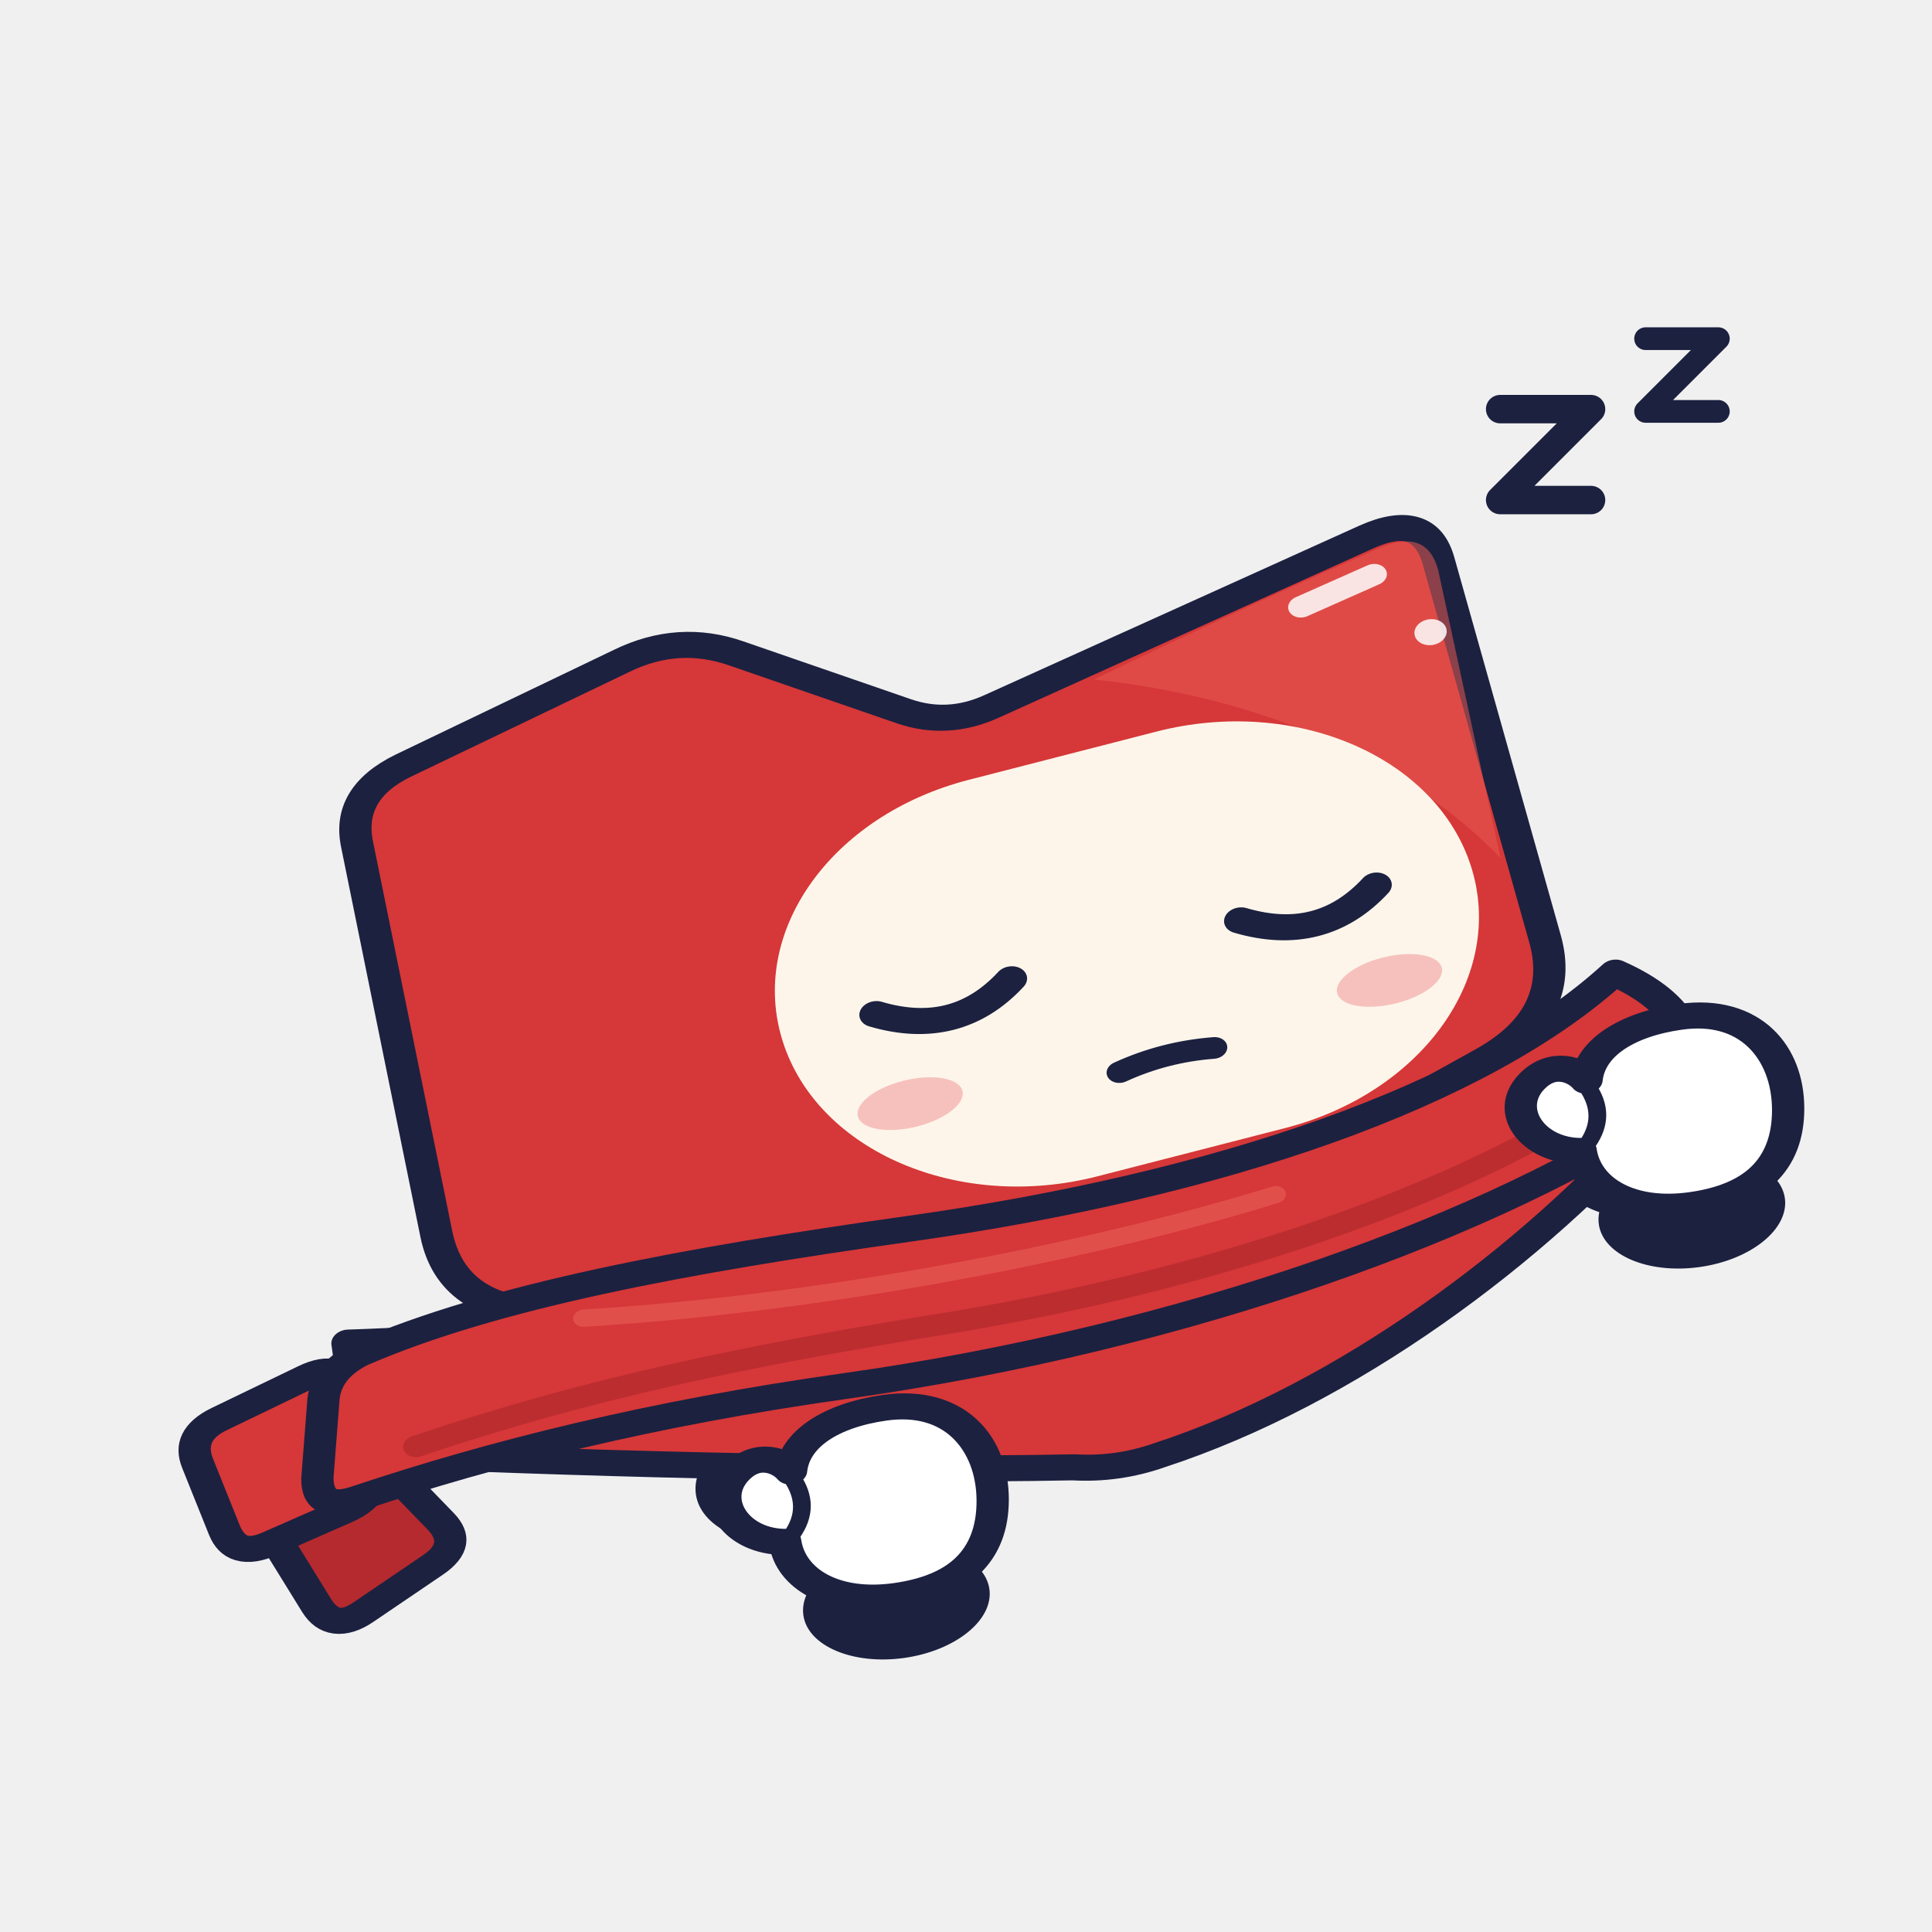
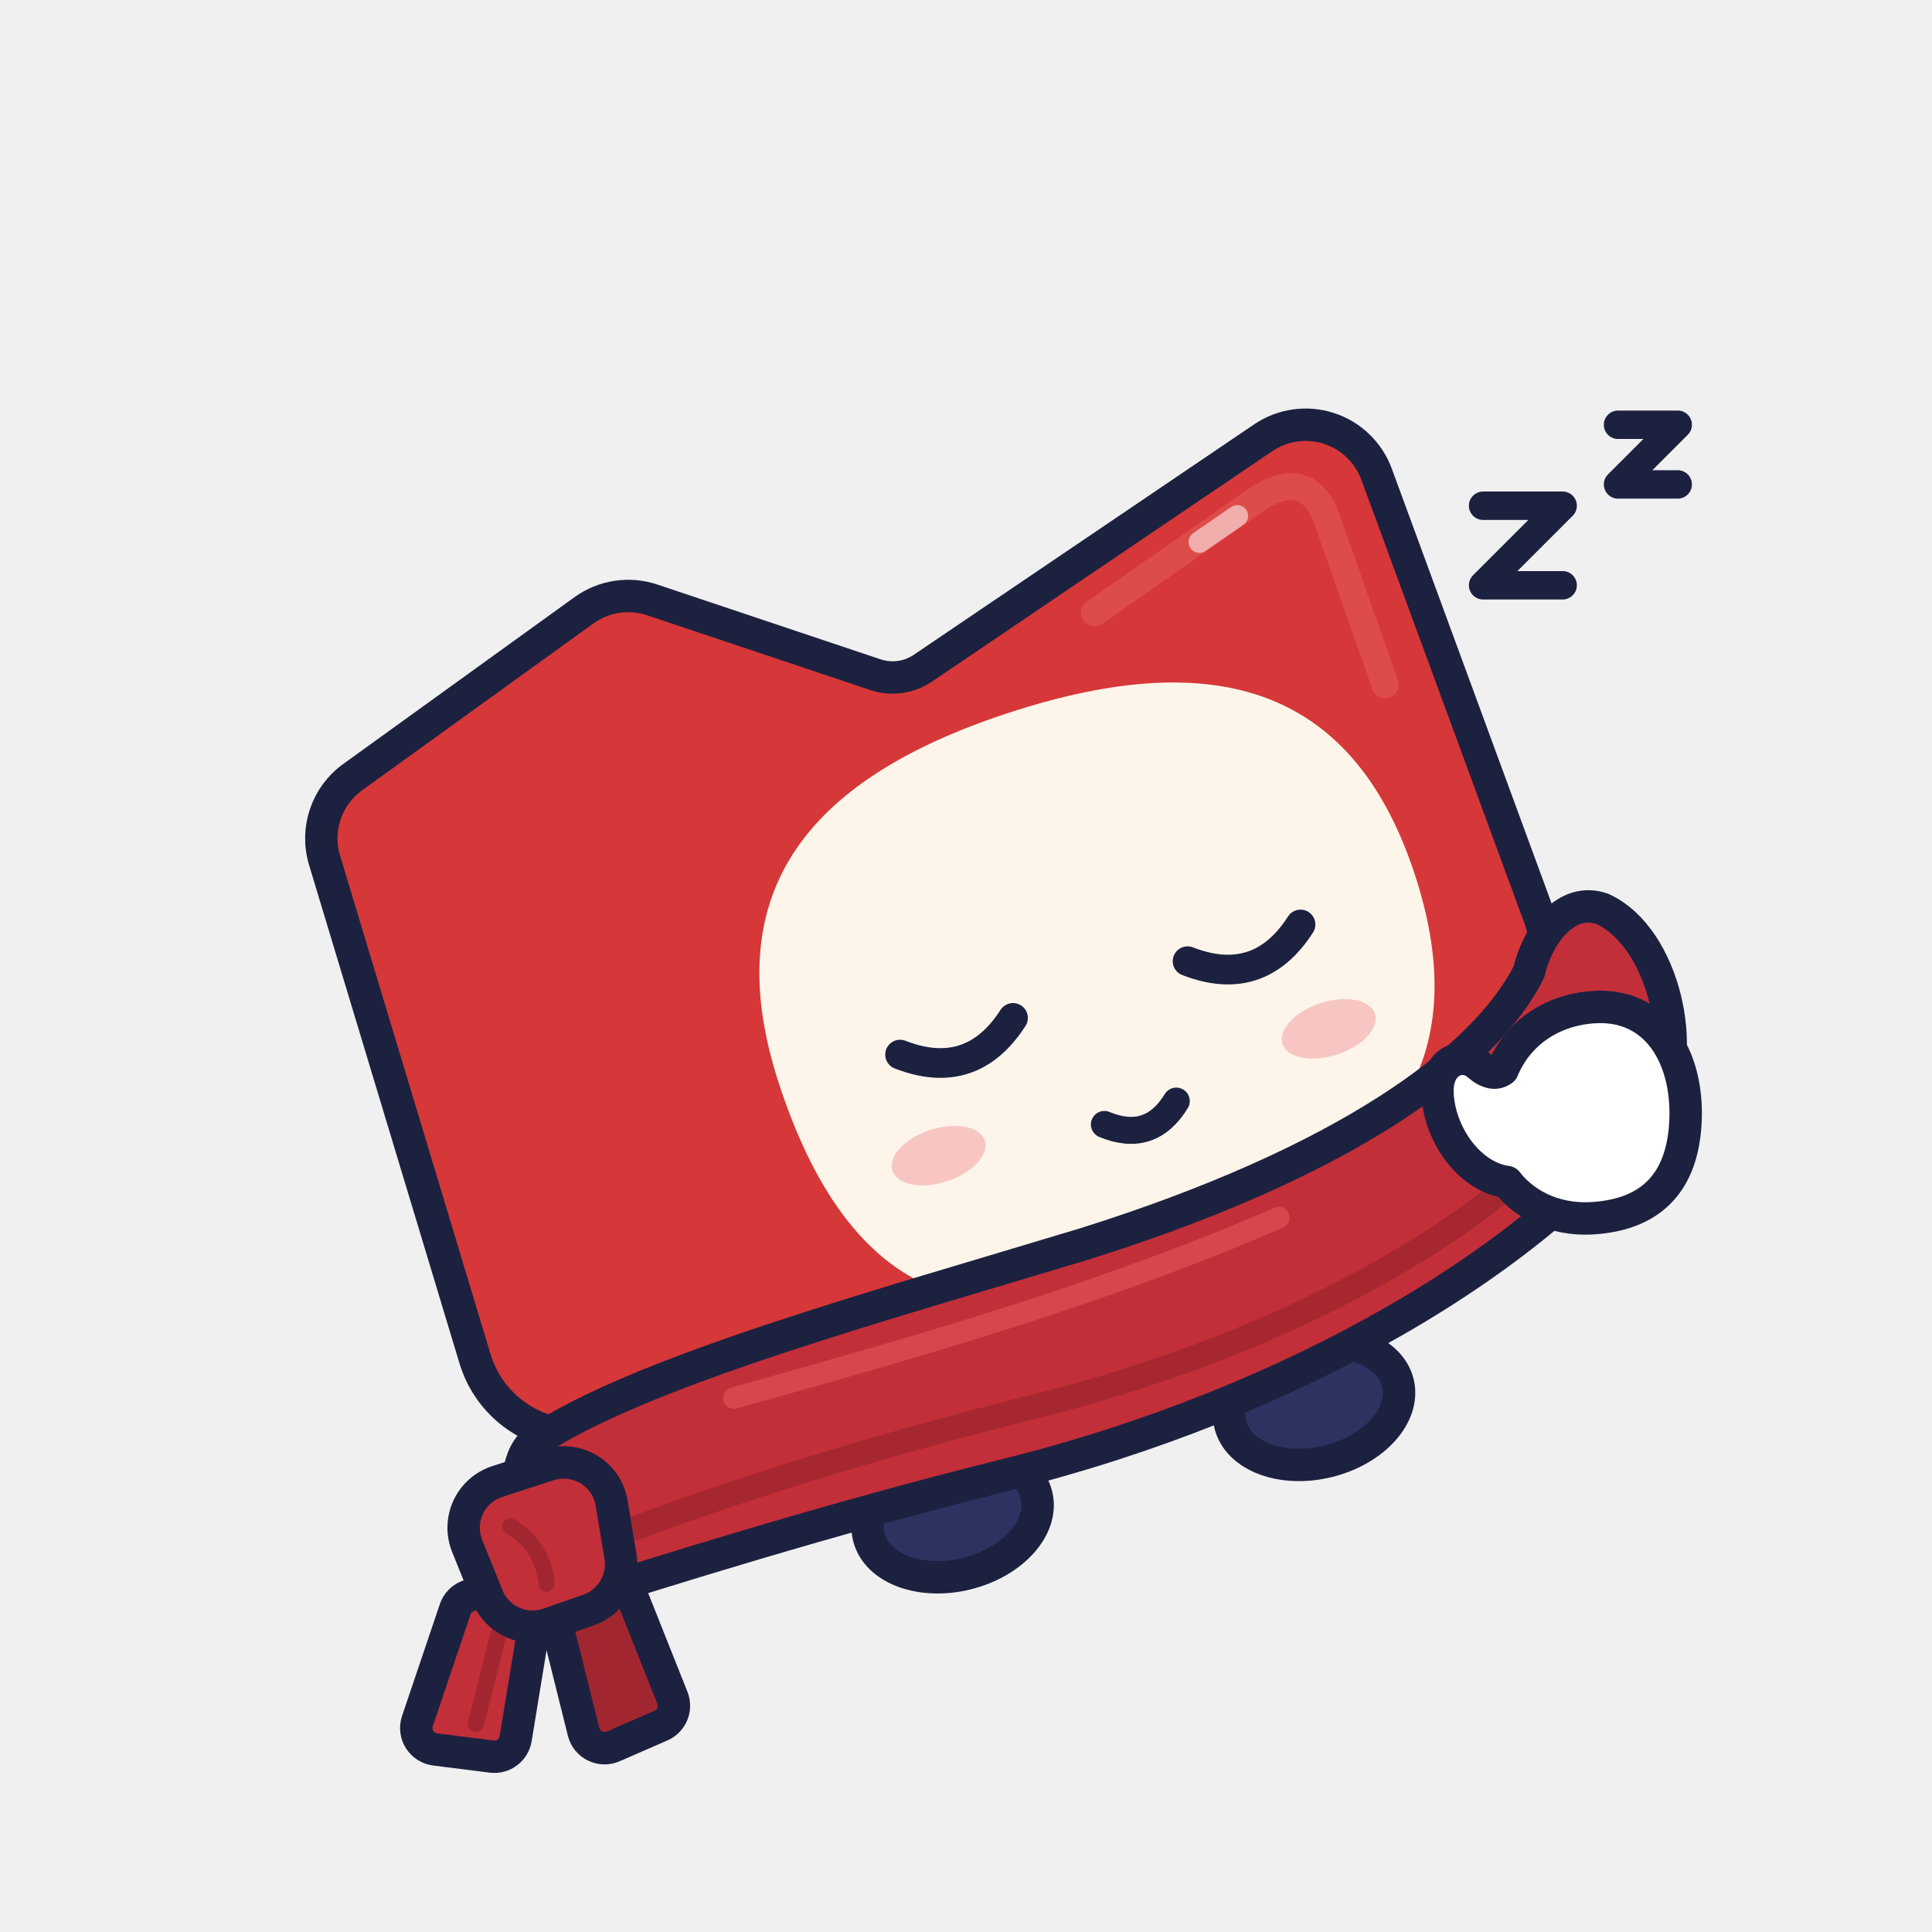
<svg xmlns="http://www.w3.org/2000/svg" viewBox="0 0 340 340" width="340" height="340">
-   <g transform="translate(170.0,178.0) rotate(-8) scale(0.95,0.76) translate(-108,-104)">
-     <ellipse cx="66" cy="206" rx="20" ry="15" fill="#1c2140" />
-     <ellipse cx="228" cy="156" rx="17" ry="17" fill="#1c2140" />
-     <path d="M-14,160 C60,170 150,158 228,132 Q234,140 232,150 C206,178 168,204 132,212 Q124,214 116,212 C76,206 20,194 -14,186 Z" fill="#d63738" stroke="#1c2140" stroke-width="6" stroke-linejoin="round" stroke-linecap="round" />
-     <path d="M-18.1,189.4 L-27.9,194.6 Q-34,198 -31.6,204.6 L-26.4,219.4 Q-24,226 -18.0,222.3 L-4.0,213.7 Q2,210 -1.5,204.0 L-8.5,192.0 Q-12,186 -18.1,189.4 Z" fill="#b52a2e" stroke="#1c2140" stroke-width="6" stroke-linejoin="round" stroke-linecap="round" />
-     <path d="M-22.5,166.6 L-39.5,173.4 Q-46,176 -44.6,182.9 L-41.4,199.1 Q-40,206 -33.4,203.6 L-18.6,198.4 Q-12,196 -12.9,189.1 L-15.1,170.9 Q-16,164 -22.5,166.6 Z" fill="#d63738" stroke="#1c2140" stroke-width="6" stroke-linejoin="round" stroke-linecap="round" />
-     <path d="M11.1,29.5 L53.9,12.5 Q65,8 75.1,14.5 L104.4,33.2 Q112,38 120.5,34.9 L193.7,8.1 Q205,4 206.3,15.9 L216.1,106.1 Q218,124 201.8,131.8 L131.6,165.6 Q110,176 86.4,171.5 L23.7,159.4 Q6,156 5.1,138.0 L0.6,46.0 Q0,34 11.1,29.5 Z" fill="#d63738" stroke="#1c2140" stroke-width="6" stroke-linejoin="round" stroke-linecap="round" />
-     <path d="M140,32 Q170,20 196,11 Q205,8 206,18 L210,86 C196,62 172,42 140,32 Z" fill="#e65a52" opacity=".55" />
-     <path d="M180,22 L194,17" stroke="#ffffff" stroke-width="5" stroke-linecap="round" opacity=".85" />
-     <circle cx="203" cy="32" r="3" fill="#ffffff" opacity=".85" />
-     <g transform="rotate(-8,139,96)">
-       <rect x="73" y="48" width="132" height="96" rx="48" fill="#fdf5ea" />
-       <ellipse cx="92" cy="117" rx="10" ry="5.5" fill="#e8606a" opacity=".35" />
-       <ellipse cx="184" cy="117" rx="10" ry="5.5" fill="#e8606a" opacity=".35" />
-       <path d="M91,95 Q104,105 117,95" fill="none" stroke="#1c2140" stroke-width="6" stroke-linejoin="round" stroke-linecap="round" />
-       <path d="M161,95 Q174,105 187,95" fill="none" stroke="#1c2140" stroke-width="6" stroke-linejoin="round" stroke-linecap="round" />
-       <path d="M131,122 Q140,120 149,122" fill="none" stroke="#1c2140" stroke-width="5" stroke-linejoin="round" stroke-linecap="round" />
+   <g transform="translate(170.0,182.0) rotate(-14) scale(0.95) translate(-108,-104)">
+     <ellipse cx="84" cy="190" rx="16" ry="11" fill="#2c3360" stroke="#1c2140" stroke-width="6.00" stroke-linejoin="round" stroke-linecap="round" />
+     <ellipse cx="154" cy="186" rx="16" ry="11" fill="#2c3360" stroke="#1c2140" stroke-width="6.00" stroke-linejoin="round" stroke-linecap="round" />
+     <path d="M11.4,185.5 L18.0,184.6 A4.0,4.0 0 0 1 22.5,188.0 L25.5,210.2 A4.0,4.0 0 0 1 22.2,214.6 L12.7,216.2 A4.0,4.0 0 0 1 8.0,212.3 L8.0,189.5 A4.0,4.0 0 0 1 11.4,185.5 Z" fill="#a2262f" stroke="#1c2140" stroke-width="6.00" stroke-linejoin="round" stroke-linecap="round" />
+     <path d="M-5.1,182.8 L1.6,184.8 A4.0,4.0 0 0 1 4.2,190.2 L-4.5,210.4 A4.0,4.0 0 0 1 -9.6,212.6 L-19.4,208.8 A4.0,4.0 0 0 1 -21.4,202.9 L-9.6,184.5 A4.0,4.0 0 0 1 -5.1,182.8 Z" fill="#c22f39" stroke="#1c2140" stroke-width="6.00" stroke-linejoin="round" stroke-linecap="round" />
+     <path d="M-3,191 L-11,206" fill="none" stroke="#a2262f" stroke-width="3" stroke-linecap="round" />
+     <path d="M9.3,30.3 L58.3,10.7 A14.0,14.0 0 0 1 71.1,11.9 L107.8,35.3 A10.0,10.0 0 0 0 116.6,36.3 L188.2,10.1 A14.0,14.0 0 0 1 206.9,21.8 L216.3,108.6 A22.0,22.0 0 0 1 204.0,130.7 L117.7,172.3 A26.0,26.0 0 0 1 101.6,174.4 L21.4,159.0 A20.0,20.0 0 0 1 5.2,140.3 L0.5,44.0 A14.0,14.0 0 0 1 9.3,30.3 Z" fill="#d63738" />
+     <path d="M150,34 L184,21 Q195,17 196,28 L199,60" fill="none" stroke="#e8665d" stroke-width="5" stroke-linecap="round" stroke-linejoin="round" opacity=".45" />
+     <path d="M172,26 L180,23" stroke="#ffffff" stroke-width="4" stroke-linecap="round" opacity=".55" />
+     <path d="M9.3,30.3 L58.3,10.7 A14.0,14.0 0 0 1 71.1,11.9 L107.8,35.3 A10.0,10.0 0 0 0 116.6,36.3 L188.2,10.1 A14.0,14.0 0 0 1 206.9,21.8 L216.3,108.6 A22.0,22.0 0 0 1 204.0,130.7 L117.7,172.3 A26.0,26.0 0 0 1 101.6,174.4 L21.4,159.0 A20.0,20.0 0 0 1 5.2,140.3 L0.5,44.0 A14.0,14.0 0 0 1 9.3,30.3 Z" fill="none" stroke="#1c2140" stroke-width="6.00" stroke-linejoin="round" stroke-linecap="round" />
+     <g transform="rotate(-4,134,100)">
+       <path d="M134,48 C175,48 196,64 196,100 C196,136 175,152 134,152 C92,160 72,142 72,100 C72,64 93,48 134,48 Z" fill="#fdf5ea" />
+       <ellipse cx="96" cy="122" rx="9" ry="5" fill="#ef7f86" opacity=".4" />
+       <ellipse cx="172" cy="122" rx="9" ry="5" fill="#ef7f86" opacity=".4" />
+       <path d="M95,102 Q106,111 117,102" fill="none" stroke="#1c2140" stroke-width="5.50" stroke-linejoin="round" stroke-linecap="round" />
+       <path d="M151,102 Q162,111 173,102" fill="none" stroke="#1c2140" stroke-width="5.50" stroke-linejoin="round" stroke-linecap="round" />
+       <path d="M127,126 Q134,132 141,126" fill="none" stroke="#1c2140" stroke-width="5.00" stroke-linejoin="round" stroke-linecap="round" />
    </g>
-     <path d="M228,116 C200,140 150,152 92,152 C50,152 14,154 -12,163 Q-19,166 -20,173 L-23,190 Q-24,198 -16,196 C10,190 40,186 76,186 C140,186 200,170 236,148 Q246,130 228,116 Z" fill="#d63738" stroke="#1c2140" stroke-width="6" stroke-linejoin="round" stroke-linecap="round" />
-     <path d="M-4,186 C30,178 60,176 92,175 C150,174 200,160 228,141" fill="none" stroke="#b52a2e" stroke-width="5" stroke-linecap="round" opacity=".8" />
-     <path d="M30,162 C70,166 120,164 160,156" fill="none" stroke="#e65a52" stroke-width="4" stroke-linecap="round" opacity=".7" />
-     <g transform="translate(236,150) rotate(0) scale(1.45,1.45)">
-       <ellipse cx="0" cy="16" rx="12" ry="9" fill="#1c2140" />
-       <path d="M2,-15 C11,-15 15,-7 14,2 C13,11 8,15 0,15 C-8,15 -13,10 -13,4 C-19,3 -22,-4 -18,-8 C-15,-11 -12,-9 -11,-7 C-10,-12 -5,-15 2,-15 Z" fill="#ffffff" stroke="#1c2140" stroke-width="4.138" stroke-linejoin="round" stroke-linecap="round" />
-       <path d="M-11,-6 Q-9,-1 -12,3" fill="none" stroke="#1c2140" stroke-width="2.276" stroke-linejoin="round" stroke-linecap="round" />
-     </g>
-     <g transform="translate(80,214) rotate(0) scale(1.45,1.45)">
-       <ellipse cx="0" cy="16" rx="12" ry="9" fill="#1c2140" />
-       <path d="M2,-15 C11,-15 15,-7 14,2 C13,11 8,15 0,15 C-8,15 -13,10 -13,4 C-19,3 -22,-4 -18,-8 C-15,-11 -12,-9 -11,-7 C-10,-12 -5,-15 2,-15 Z" fill="#ffffff" stroke="#1c2140" stroke-width="4.138" stroke-linejoin="round" stroke-linecap="round" />
-       <path d="M-11,-6 Q-9,-1 -12,3" fill="none" stroke="#1c2140" stroke-width="2.276" stroke-linejoin="round" stroke-linecap="round" />
+     <path d="M212,118 C200,132 170,144 120,147 C80,149 34,150 12,158 C4,162 4,186 12,188 C30,187 60,185 96,185 C150,185 202,170 229,147 C237,140 238,118 228,110 C222,106 215,112 212,118 Z" fill="#c22f39" stroke="#1c2140" stroke-width="6.00" stroke-linejoin="round" stroke-linecap="round" />
+     <path d="M26,178 C52,175 80,174 104,174 C150,174 190,163 212,148" fill="none" stroke="#a2262f" stroke-width="4.5" stroke-linecap="round" opacity=".85" />
+     <path d="M50,159 C84,158 120,157 156,151" fill="none" stroke="#d9454c" stroke-width="4" stroke-linecap="round" />
+     <path d="M3.7,163.4 L13.7,162.7 A9.0,9.0 0 0 1 23.3,172.3 L22.5,182.3 A9.0,9.0 0 0 1 14.3,190.6 L6.5,191.3 A9.0,9.0 0 0 1 -3.2,183.6 L-4.6,173.6 A9.0,9.0 0 0 1 3.7,163.4 Z" fill="#c22f39" stroke="#1c2140" stroke-width="6.00" stroke-linejoin="round" stroke-linecap="round" />
+     <path d="M4,172 Q9,177 8,184" fill="none" stroke="#a2262f" stroke-width="3" stroke-linecap="round" />
+     <g transform="translate(216,146) rotate(10) scale(1.3,1.3)">
+       <path d="M2,-15 C11,-15 15,-7 14,2 C13,11 8,15 0,15 C-6,15 -10,12 -12,9 C-17,8 -21,2 -21,-4 C-21,-9 -17,-10 -15,-8 Q-13,-6 -11.5,-7 C-9,-12 -4,-15 2,-15 Z" fill="#ffffff" stroke="#1c2140" stroke-width="4.62" stroke-linejoin="round" stroke-linecap="round" />
    </g>
  </g>
-   <path transform="translate(272,80) scale(1.0)" d="M-8,-8 L8,-8 L-8,8 L8,8" fill="none" stroke="#1c2140" stroke-width="5" stroke-linejoin="round" stroke-linecap="round" />
-   <path transform="translate(296,66) scale(0.8)" d="M-8,-8 L8,-8 L-8,8 L8,8" fill="none" stroke="#1c2140" stroke-width="5" stroke-linejoin="round" stroke-linecap="round" />
+   <path transform="translate(268,96) scale(1.0)" d="M-7,-7 L7,-7 L-7,7 L7,7" fill="none" stroke="#1c2140" stroke-width="5.00" stroke-linejoin="round" stroke-linecap="round" />
+   <path transform="translate(290,80) scale(0.75)" d="M-7,-7 L7,-7 L-7,7 L7,7" fill="none" stroke="#1c2140" stroke-width="6.67" stroke-linejoin="round" stroke-linecap="round" />
</svg>
